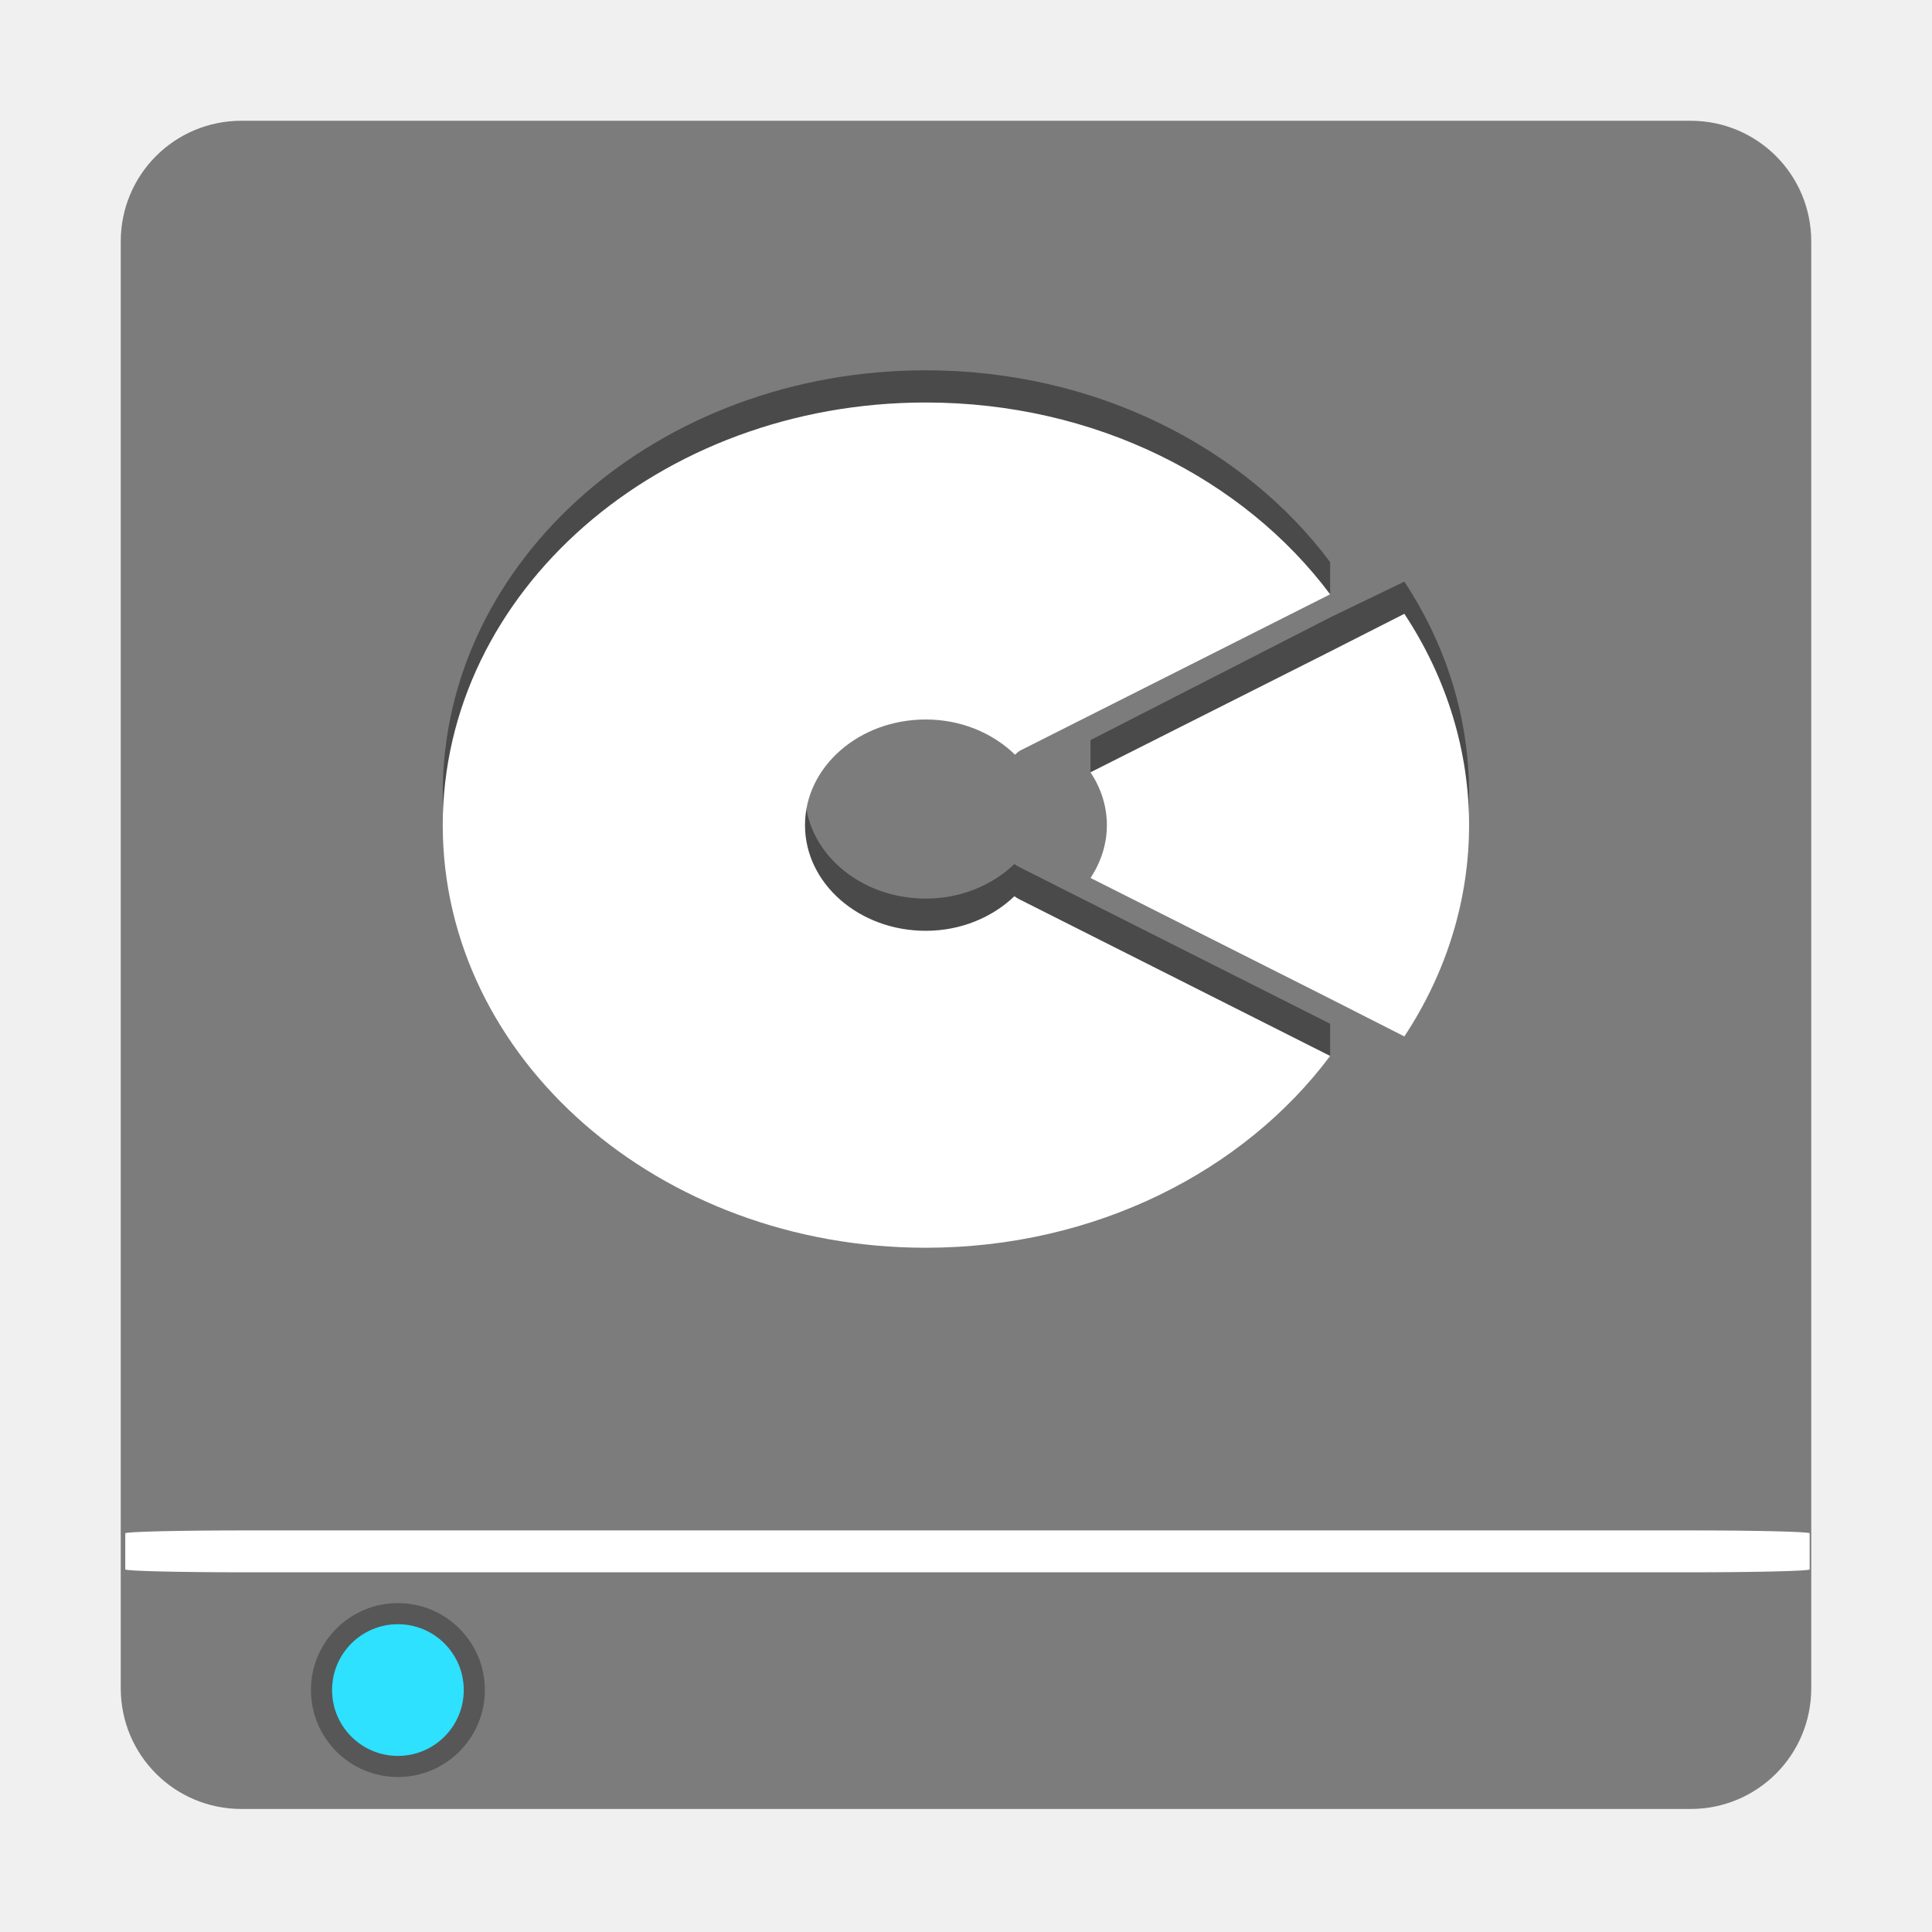
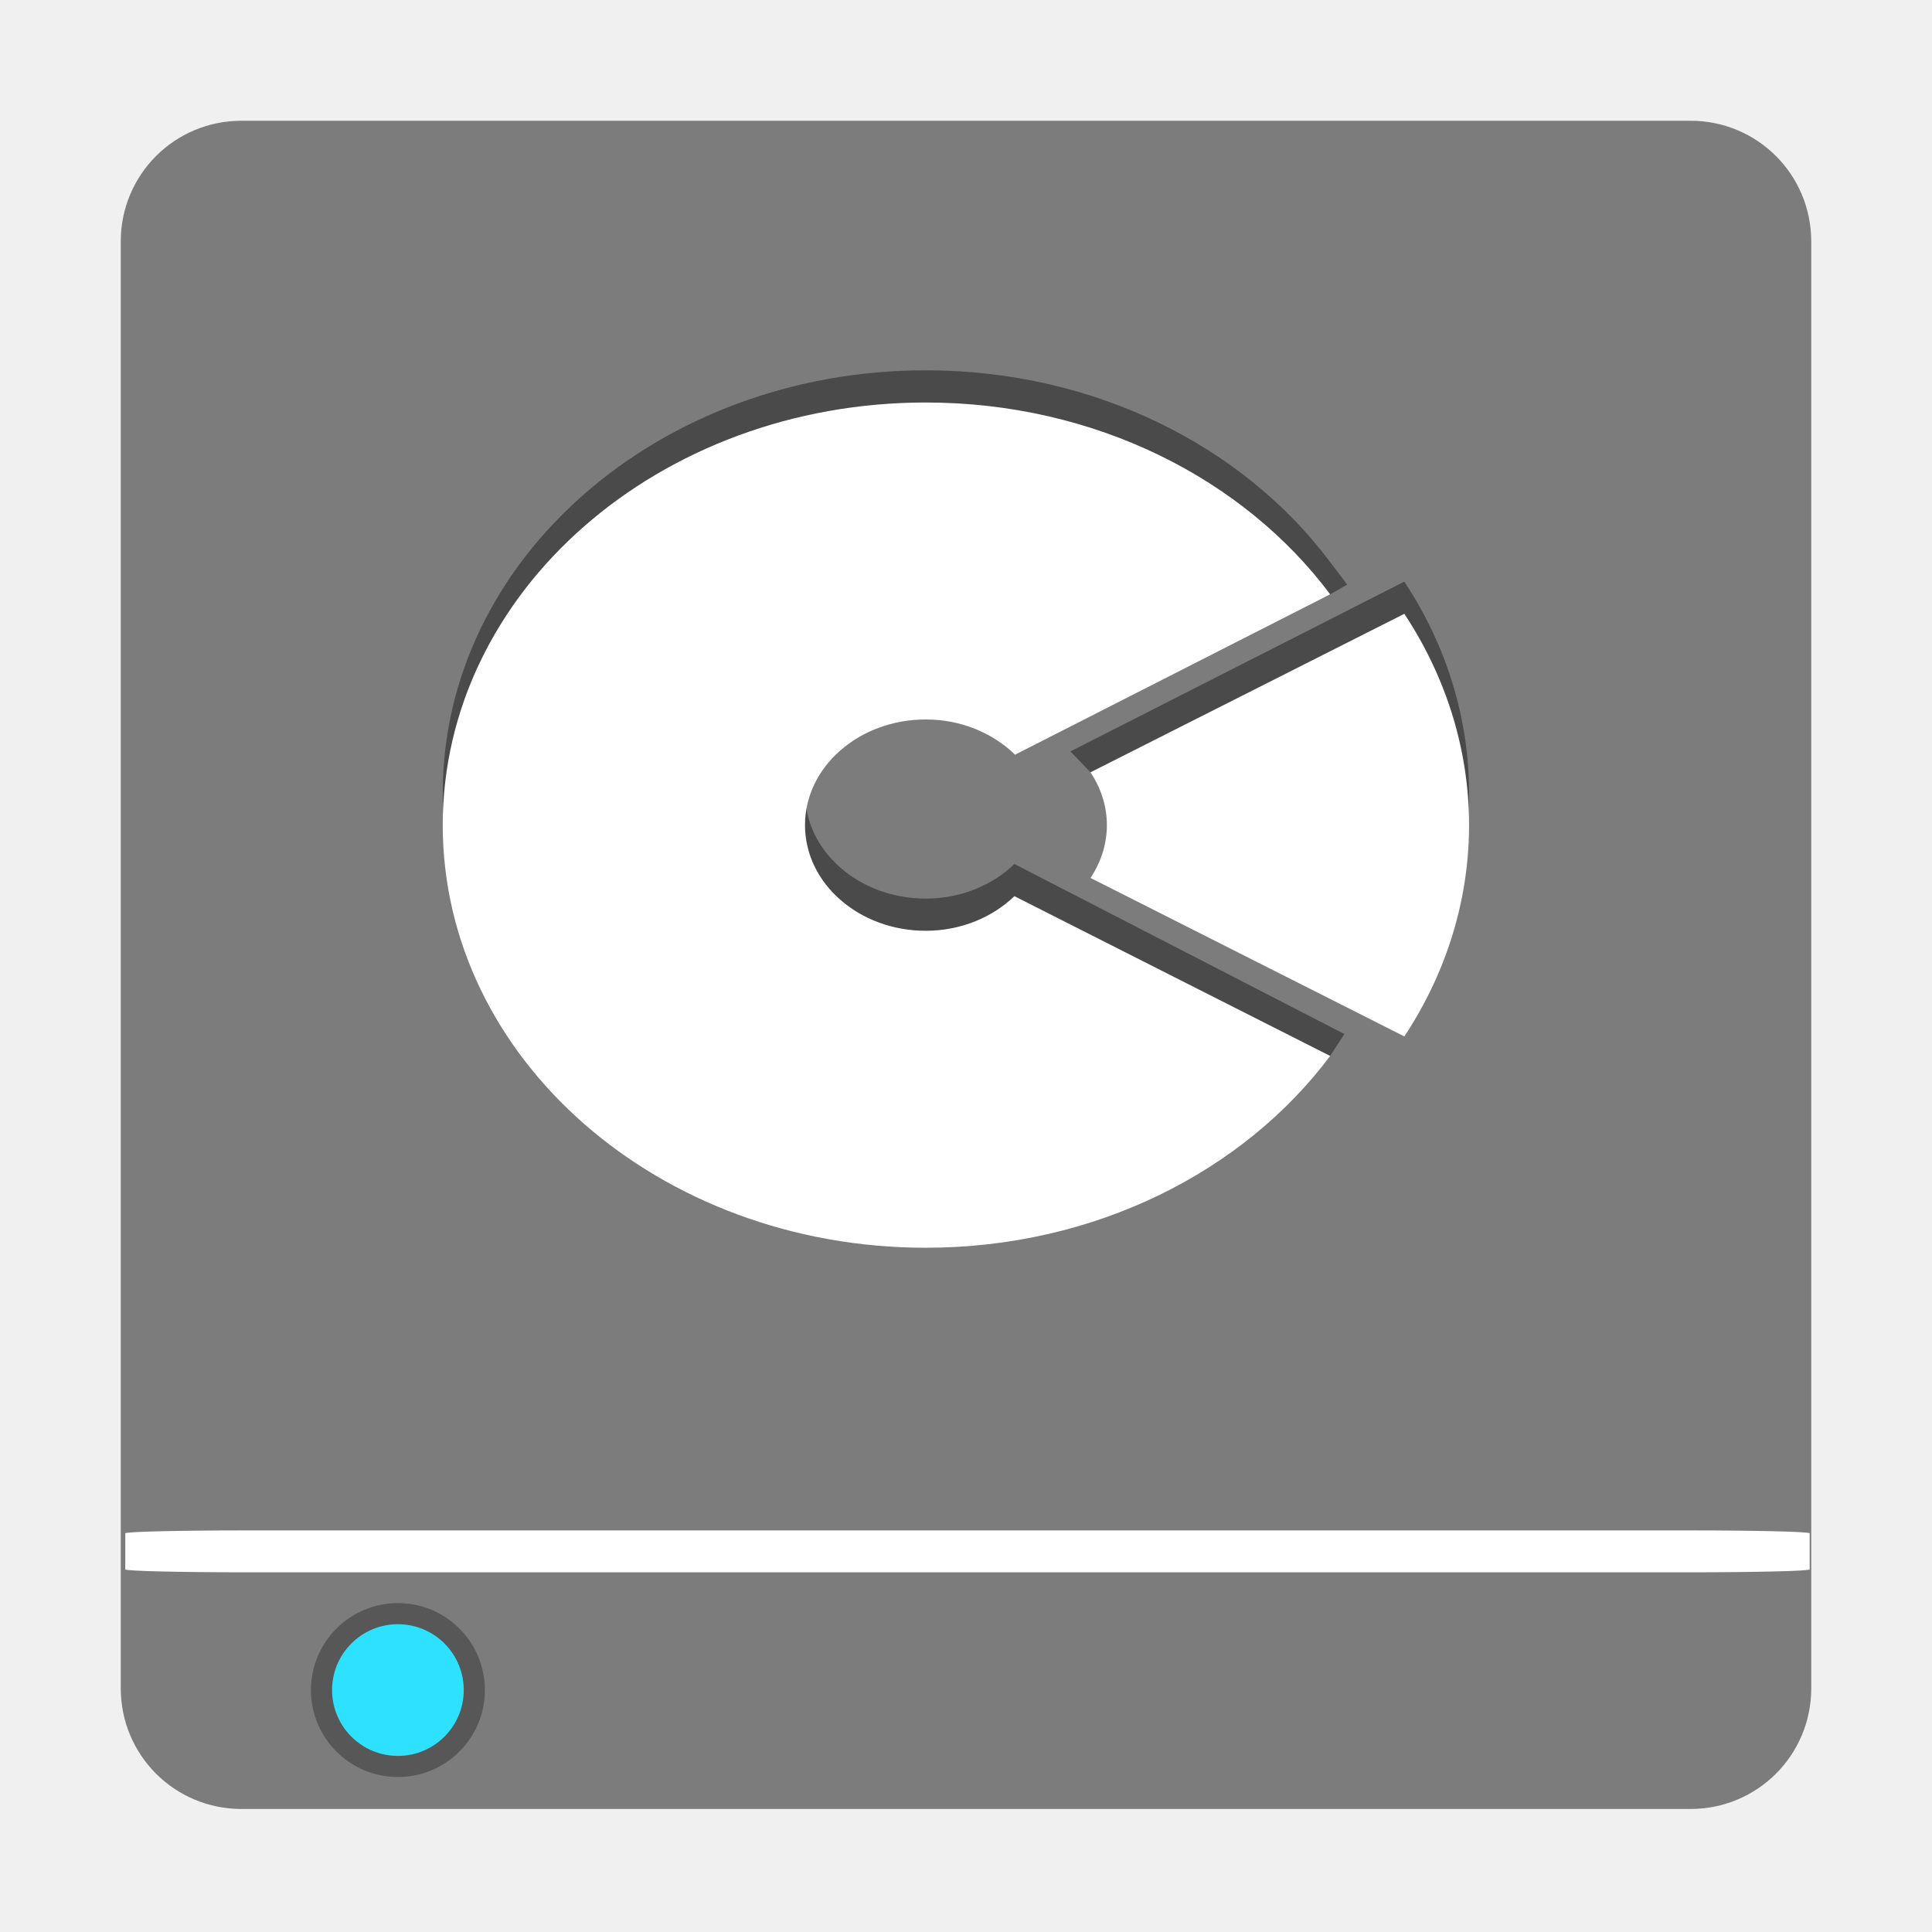
<svg xmlns="http://www.w3.org/2000/svg" width="96" version="1.0" height="96">
-   <g style="stroke:none;color:#000" id="g16">
-     <path style="fill:#7c7c7c" id="rect3171" d="m 12,6 72,0 c 3.324,0 6,2.676 6,6 l 0,71.887 c 0,3.324 -2.676,6 -6,6 l -72,0 c -3.324,0 -6,-2.676 -6,-6 L 6,12 C 6,8.676 8.676,6 12,6 Z" />
-     <g style="stroke-width:.5" id="g19">
-       <path style="opacity:.4" id="path4165" d="m 46,18.4 c -13.255,0 -24,9.402 -24,21 0,11.598 10.745,21 24,21 4.207,0 20.094,-7.931 20.094,-7.931 l -2e-4,-1.6 -3.719,-1.875 -11.719,-5.906 c -0.089,-0.042 -0.173,-0.094 -0.25,-0.156 -1.094,1.048 -2.654,1.719 -4.406,1.719 -3.314,0 -6,-2.351 -6,-5.25 0,-2.899 2.686,-5.25 6,-5.25 1.77,0 3.342,0.684 4.438,1.75 0.065,-0.071 0.139,-0.134 0.219,-0.188 L 66.094,29.531 66.094,27.931 C 61.809,22.197 54.414,18.4 46,18.4 Z M 69.781,28.9 66.118,30.668 54.187,36.775 l 0,1.6 11.719,9.556 3.875,1.969 c 4.287,-6.497 4.287,-14.503 0,-21 z" />
-       <path style="fill:#fff" id="path3942" d="m 46,20 c -13.255,0 -24,9.402 -24,21 0,11.598 10.745,21 24,21 8.414,0 15.809,-3.797 20.094,-9.531 l -3.719,-1.875 -11.719,-5.906 c -0.089,-0.042 -0.173,-0.094 -0.25,-0.156 -1.094,1.048 -2.654,1.719 -4.406,1.719 -3.314,0 -6,-2.351 -6,-5.25 0,-2.899 2.686,-5.25 6,-5.25 1.77,0 3.342,0.684 4.438,1.75 0.065,-0.071 0.139,-0.134 0.219,-0.188 L 62.375,31.406 66.094,29.531 C 61.809,23.797 54.414,20 46,20 Z m 23.781,10.5 -3.875,1.969 -11.719,5.906 c 0.511,0.772 0.813,1.669 0.813,2.625 0,0.956 -0.302,1.853 -0.812,2.625 l 11.719,5.906 3.875,1.969 c 4.287,-6.497 4.287,-14.503 0,-21 z" />
-     </g>
-     <path style="opacity:.3" id="path4053" d="m 24.093,83.978 a 4.321,4.321 0 0 1 -8.642,0 4.321,4.321 0 1 1 8.642,0 z" />
-     <path style="fill:#2de1ff" id="path3364" d="m 23.044,83.978 a 3.272,3.272 0 0 1 -6.544,0 3.272,3.272 0 1 1 6.544,0 z" />
-     <rect width="83.696" x="6.225" y="76.045" rx="6.03" ry="0.144" height="2.082" style="fill:#fff;fill-rule:evenodd" id="rect3082" />
+   <g style="color:#000">
+     <path style="fill:#7c7c7c" d="m 12,6 h 72 c 3.324,0 6,2.676 6,6 v 71.887 c 0,3.324 -2.676,6 -6,6 H 12 c -3.324,0 -6,-2.676 -6,-6 V 12 C 6,8.676 8.676,6 12,6 Z" />
+     <path style="opacity:.4" d="m 46,18.4 c -13.255,0 -24,9.402 -24,21 0,11.598 10.745,21 24,21 4.207,0 20.094,-7.931 20.094,-7.931 l .708,-1.088 -16.395,-8.449 c -1.094,1.048 -2.654,1.719 -4.406,1.719 -3.314,0 -6,-2.351 -6,-5.25 0,-2.899 2.686,-5.25 6,-5.25 1.77,0 3.342,0.684 4.438,1.75 0.065,-0.071 0.139,-0.134 0.219,-0.188 l 15.438,-6.182 .847,-.481 -.848,-1.119 c -4.285,-5.734 -11.68,-9.531 -20.094,-9.531 Z  m 23.781,10.5 -16.594,8.438 1,1.038 11.719,9.556 3.875,1.969 c 4.287,-6.497 4.287,-14.503 0,-21 z " />
+     <path style="fill:#fff" d="m 46,20 c -13.255,0 -24,9.402 -24,21 0,11.598 10.745,21 24,21 8.414,0 15.809,-3.797 20.094,-9.531 L 50.406,44.531 c -1.094,1.048 -2.654,1.719 -4.406,1.719 -3.314,0 -6,-2.351 -6,-5.25 0,-2.899 2.686,-5.25 6,-5.25 1.77,0 3.342,0.684 4.438,1.75 L 66.094,29.531 C 61.809,23.797 54.414,20 46,20 Z M 69.781,30.5 54.187,38.375 c 0.511,0.772 0.813,1.669 0.813,2.625 0,0.956 -0.302,1.853 -0.812,2.625 L 69.781,51.5 c 4.287,-6.497 4.287,-14.503 0,-21 z" />
+     <path style="opacity:.3" d="m 24.093,83.978 a 4.321,4.321 0 0 1 -8.642,0 4.321,4.321 0 1 1 8.642,0 z" />
+     <path style="fill:#2de1ff" d="m 23.044,83.978 a 3.272,3.272 0 0 1 -6.544,0 3.272,3.272 0 1 1 6.544,0 z" />
+     <rect width="83.696" x="6.225" y="76.045" rx="6.03" ry="0.144" height="2.082" style="fill:#fff;fill-rule:evenodd" />
  </g>
</svg>
